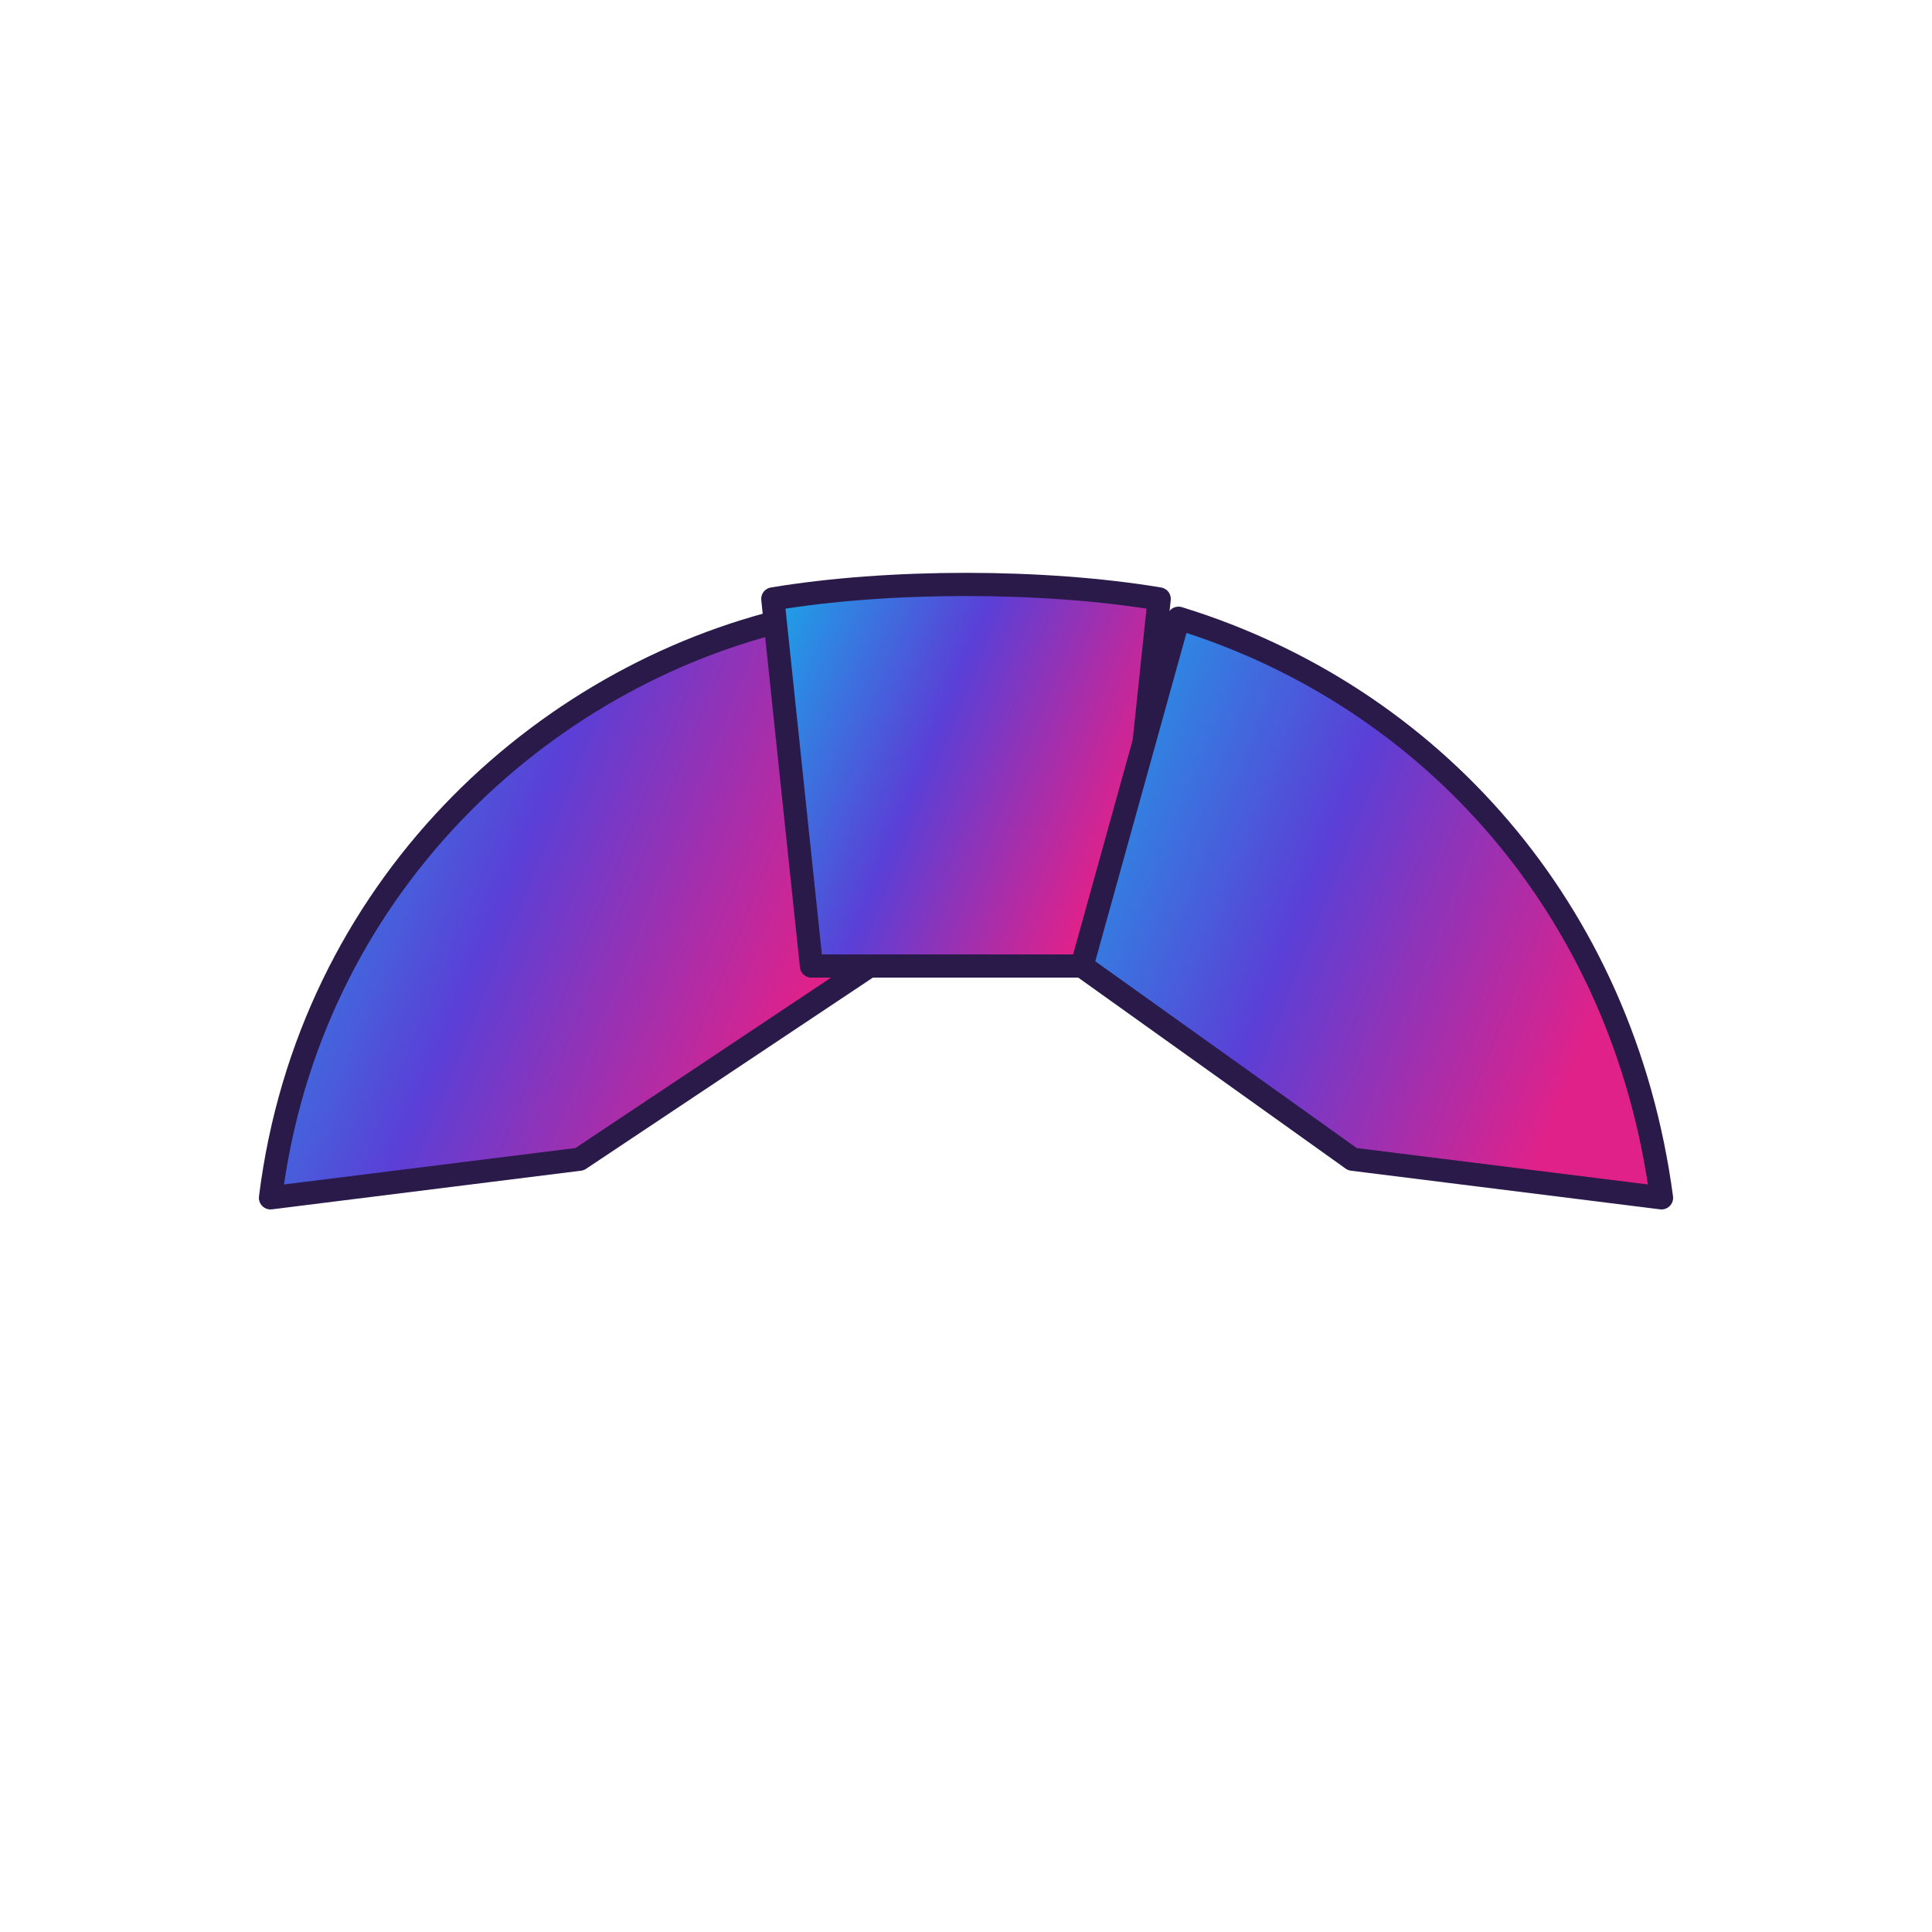
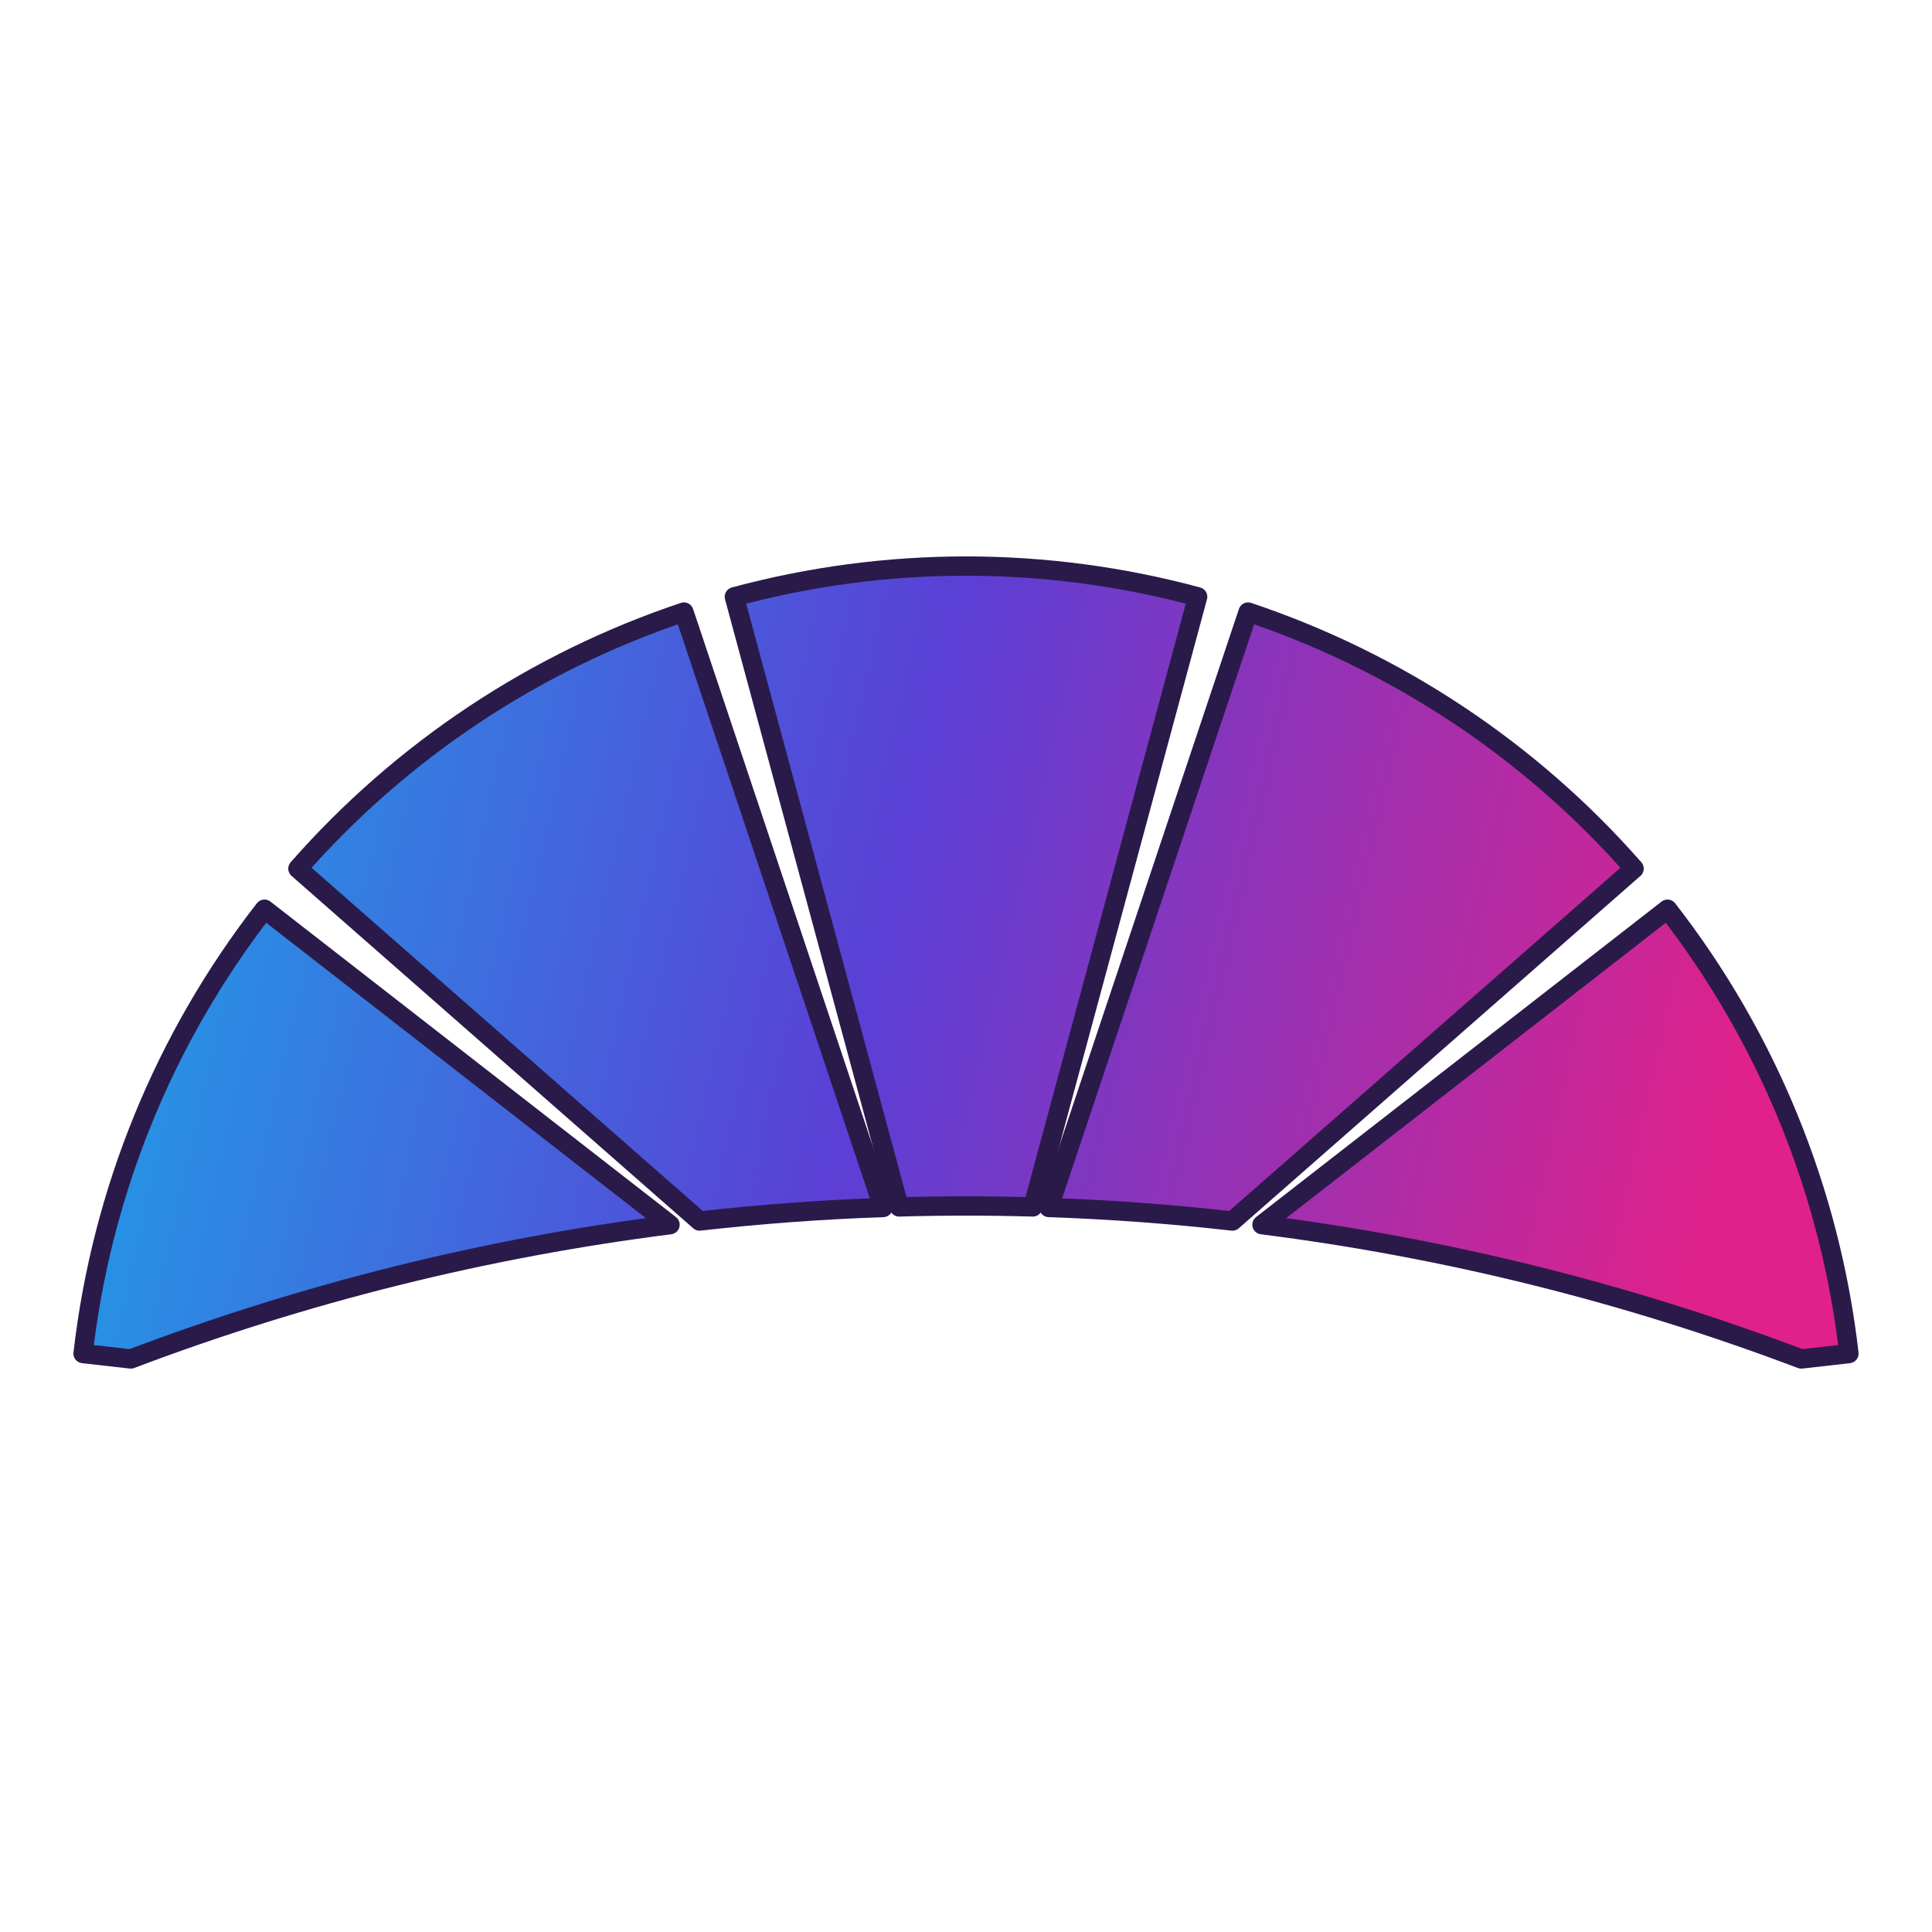
<svg xmlns="http://www.w3.org/2000/svg" viewBox="0 0 100 100" width="100" height="100">
  <defs>
-     <linearGradient id="bready" x1="0" y1="0" x2="1" y2="0.4">
+     <linearGradient id="g" gradientUnits="userSpaceOnUse" x1="6" y1="20" x2="94" y2="40">
      <stop offset="0" stop-color="#1aa7e8" />
      <stop offset="0.5" stop-color="#5b3fd6" />
      <stop offset="1" stop-color="#e0218a" />
    </linearGradient>
  </defs>
-   <g fill="url(#bready)" stroke="#2a1a4a" stroke-width="1.2" stroke-linejoin="round">
-     <path d="M14 62 C16 46 28 35 41 32 L45 50 L30 60 Z" />
-     <path d="M40 31 C46 30 54 30 60 31 L58 50 L42 50 Z" />
-     <path d="M61 32 C74 36 84 47 86 62 L70 60 L56 50 Z" />
-   </g>
+   <path d="M 4.30 70.06 A 46.00 46.00 0 0 1 13.69 47.06 L 34.68 63.39 A 121.90 121.90 0 0 0 6.77 70.34 Z" fill="url(#g)" stroke="#2a1a4a" stroke-width="1.0" stroke-linejoin="round" />
+   <path d="M 15.42 44.96 A 46.00 46.00 0 0 1 35.40 31.68 L 45.71 62.50 A 121.90 121.90 0 0 0 36.21 63.20 Z" fill="url(#g)" stroke="#2a1a4a" stroke-width="1.0" stroke-linejoin="round" />
+   <path d="M 38.01 30.89 A 46.00 46.00 0 0 1 61.99 30.89 L 53.46 62.47 A 121.90 121.90 0 0 0 46.54 62.47 Z" fill="url(#g)" stroke="#2a1a4a" stroke-width="1.0" stroke-linejoin="round" />
+   <path d="M 64.60 31.68 A 46.00 46.00 0 0 1 84.58 44.96 L 63.79 63.20 A 121.90 121.90 0 0 0 54.29 62.50 Z" fill="url(#g)" stroke="#2a1a4a" stroke-width="1.0" stroke-linejoin="round" />
+   <path d="M 86.31 47.06 A 46.00 46.00 0 0 1 95.70 70.06 L 93.23 70.34 A 121.90 121.90 0 0 0 65.32 63.39 Z" fill="url(#g)" stroke="#2a1a4a" stroke-width="1.0" stroke-linejoin="round" />
</svg>
